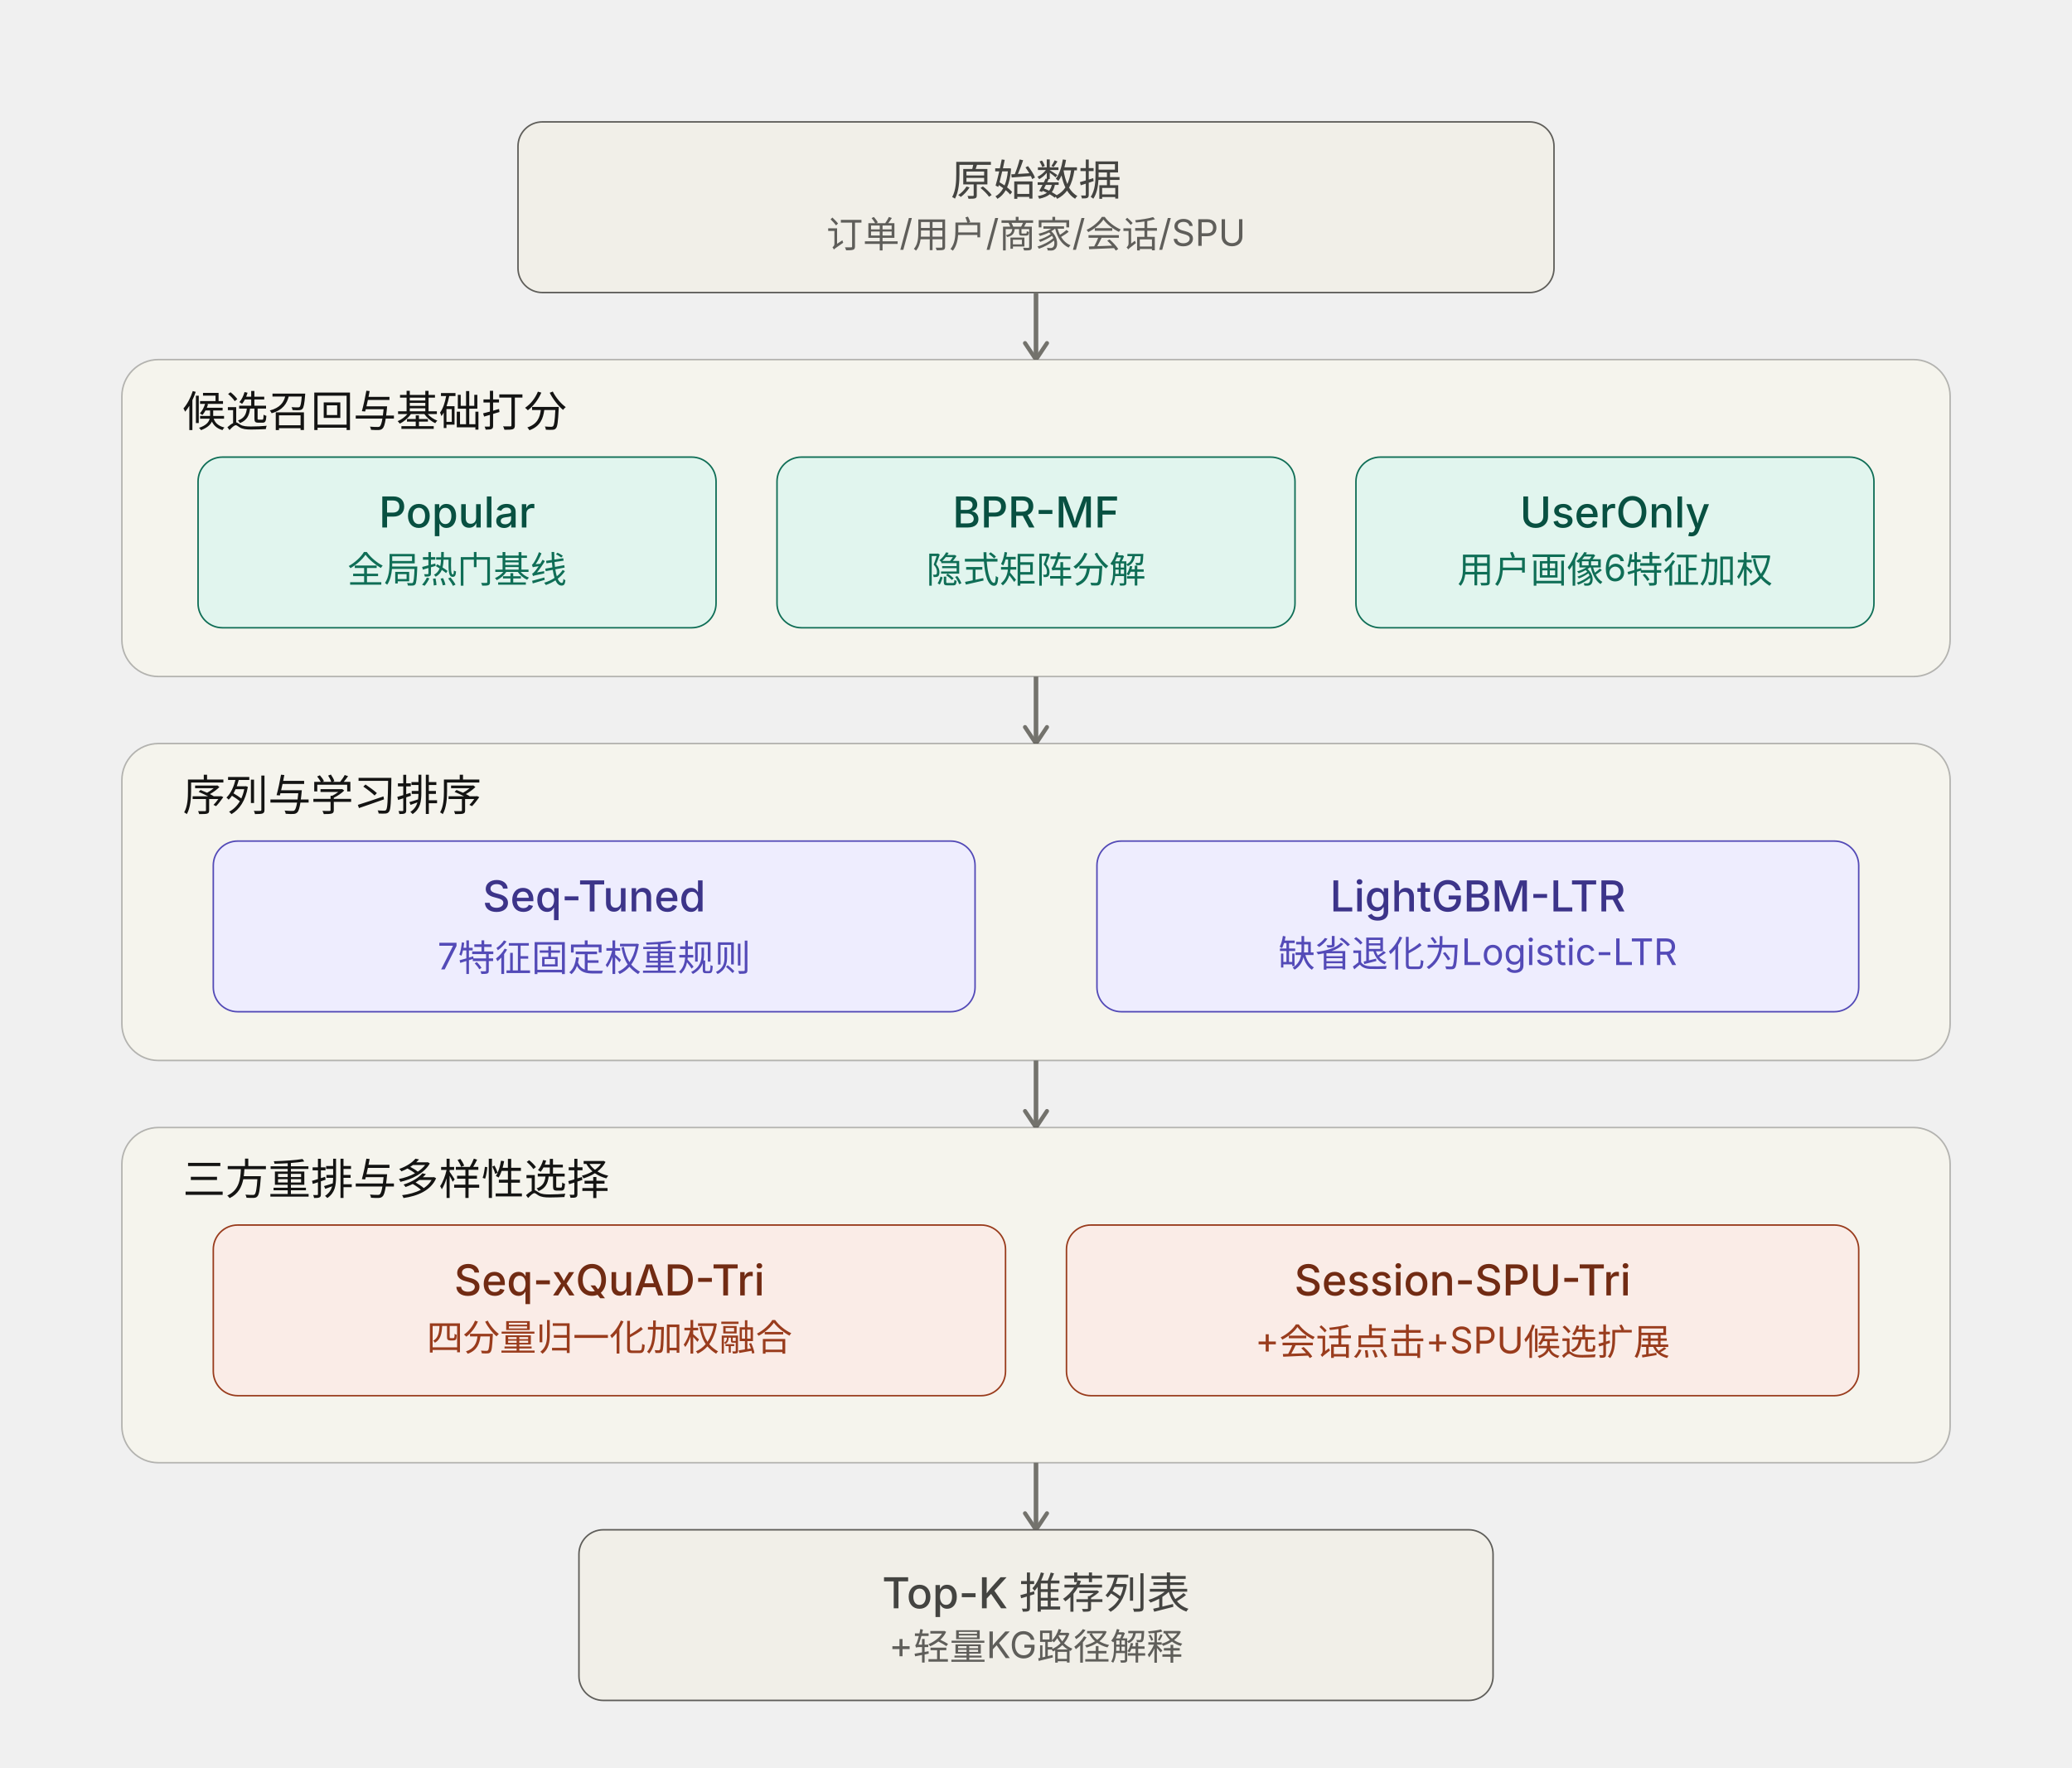
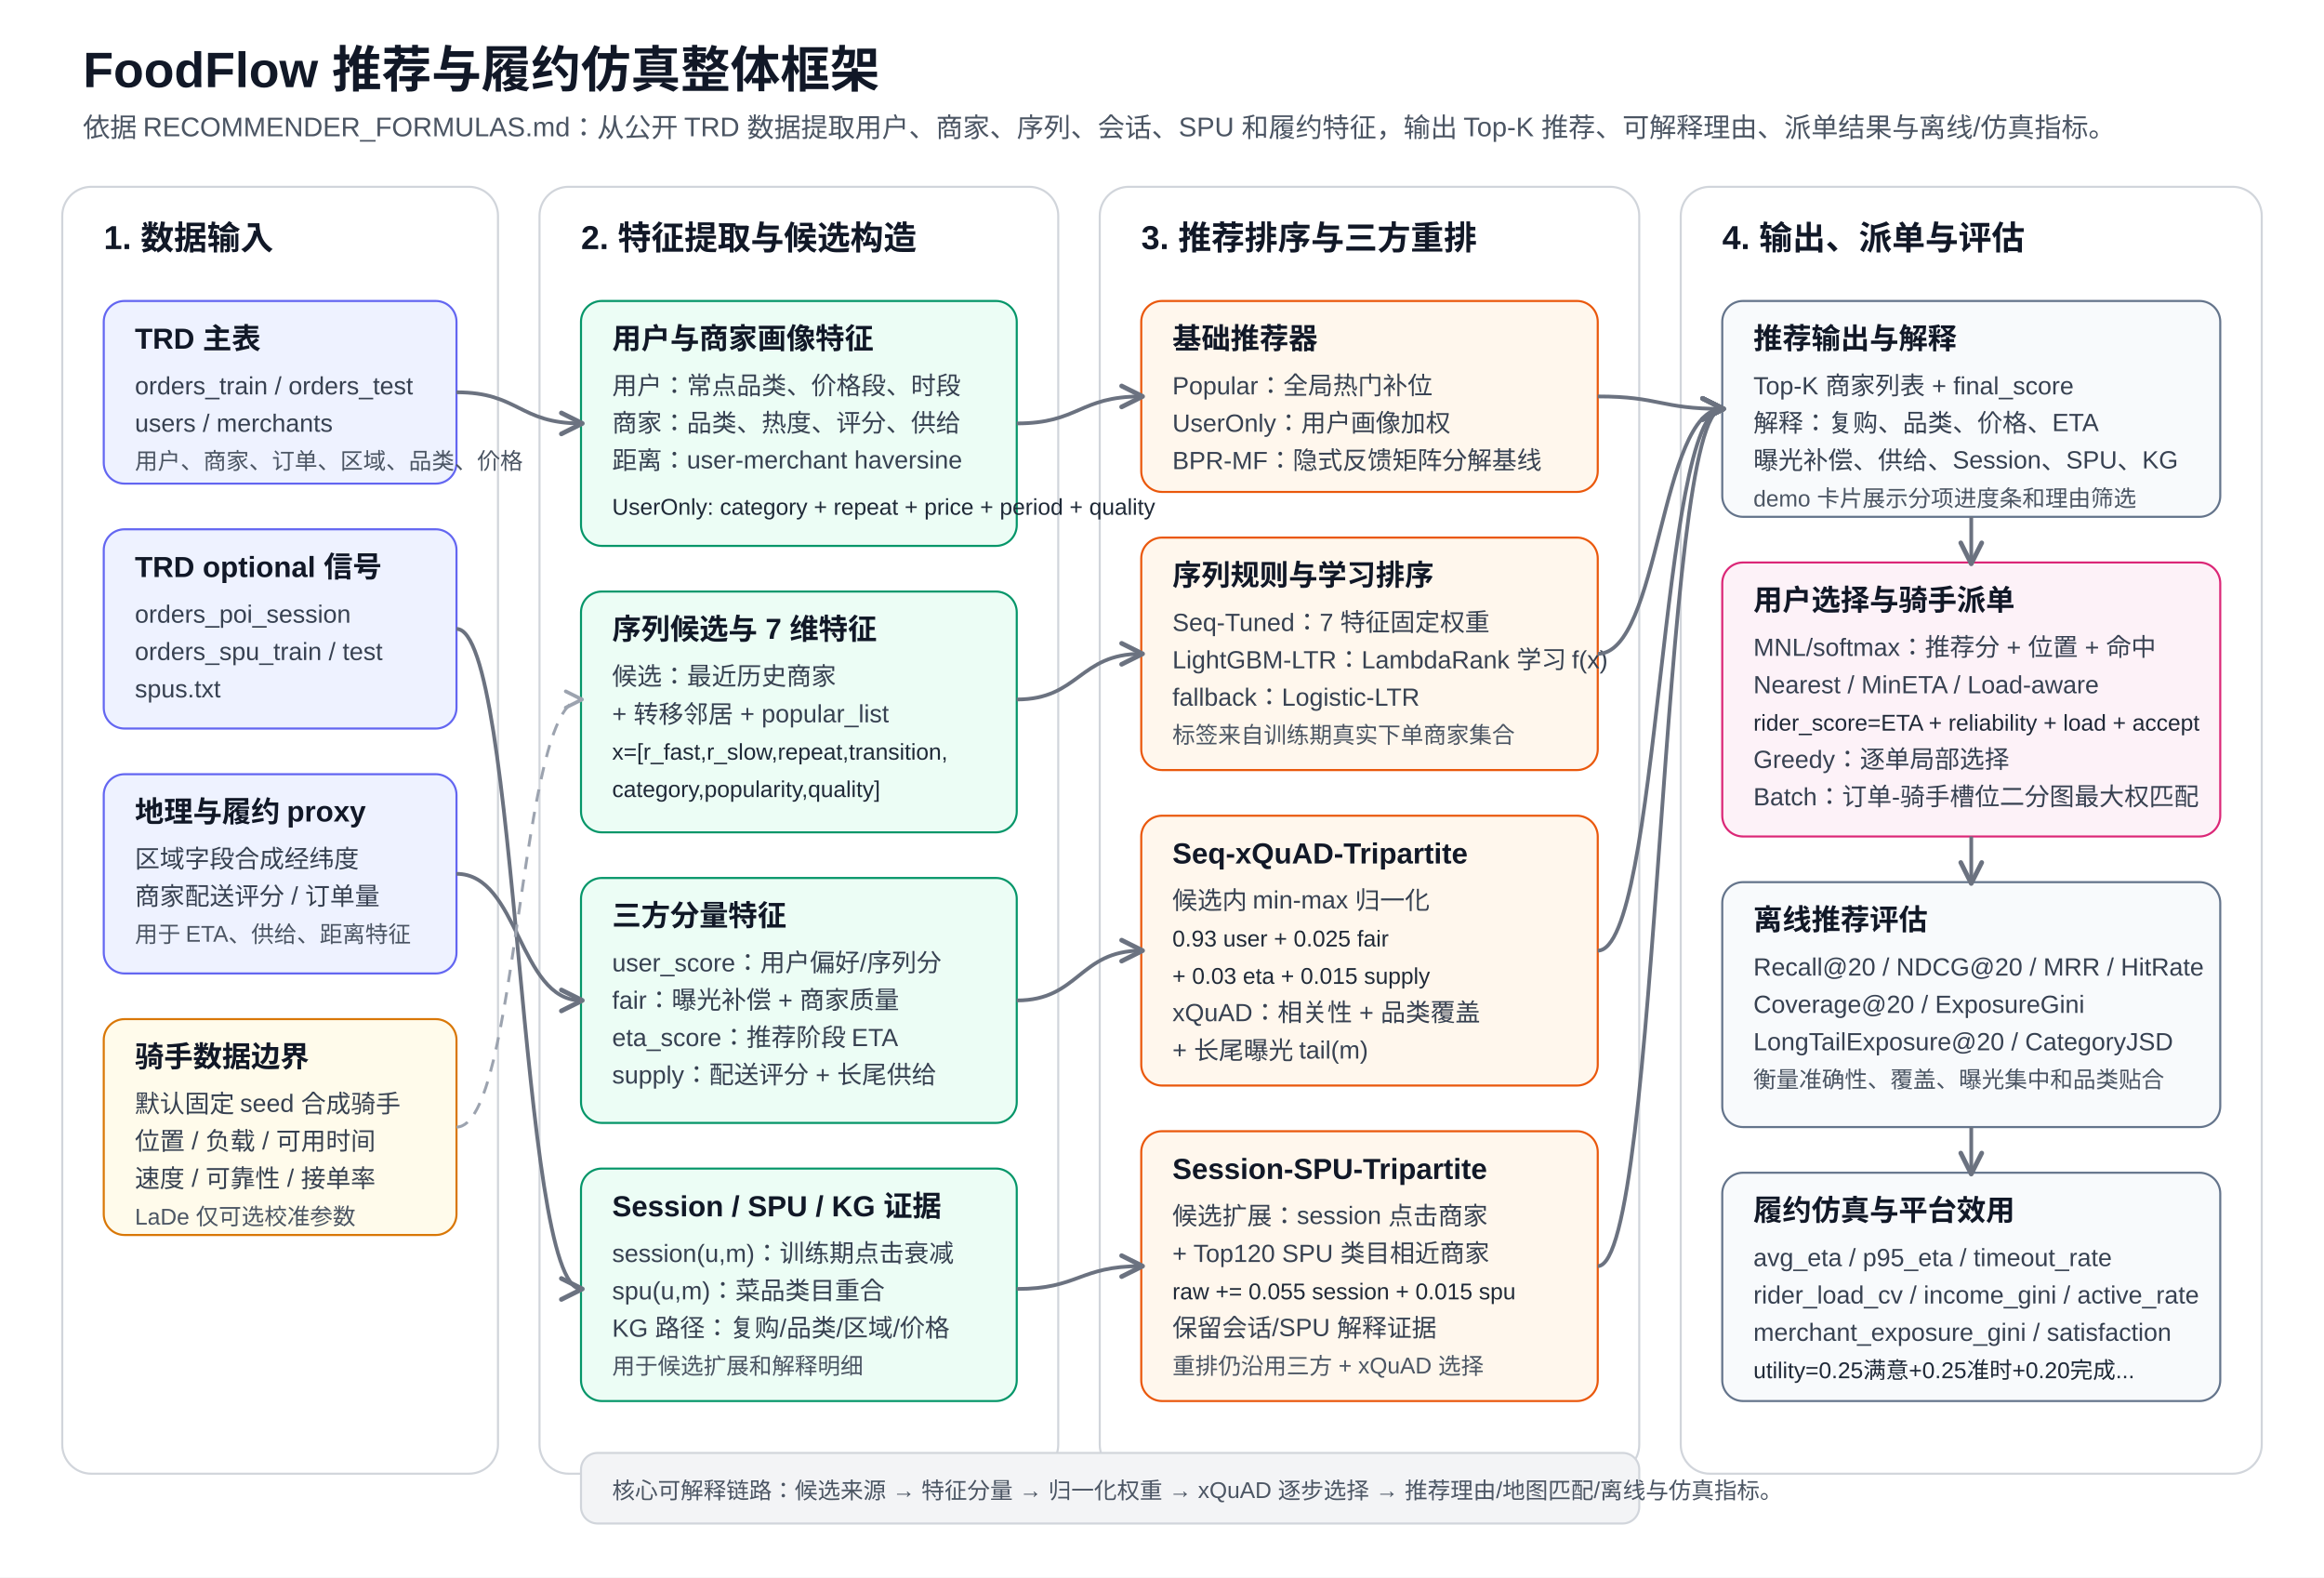
- <svg xmlns="http://www.w3.org/2000/svg" width="100%" viewBox="0 0 680 580" role="img" style="">
+ <svg xmlns="http://www.w3.org/2000/svg" width="100%" viewBox="0 0 1120 760" role="img">
  <defs>
-     <marker id="arrow" viewBox="0 0 10 10" refX="8" refY="5" markerWidth="6" markerHeight="6" orient="auto-start-reverse">
-       <path d="M2 1L8 5L2 9" fill="none" stroke="context-stroke" stroke-width="1.5" stroke-linecap="round" stroke-linejoin="round" />
+     <marker id="arrow" viewBox="0 0 10 10" refX="8.5" refY="5" markerWidth="7" markerHeight="7" orient="auto-start-reverse">
+       <path d="M1 1L9 5L1 9" fill="none" stroke="context-stroke" stroke-width="1.8" stroke-linecap="round" stroke-linejoin="round" />
    </marker>
+     <style>
+       text { font-family: "Microsoft YaHei", "PingFang SC", "Segoe UI", Arial, sans-serif; fill: #111827; }
+       .title { font-size: 24px; font-weight: 700; }
+       .subtitle { font-size: 13px; fill: #4b5563; }
+       .lane-title { font-size: 16px; font-weight: 700; }
+       .card-title { font-size: 14px; font-weight: 700; }
+       .body { font-size: 12px; fill: #374151; }
+       .small { font-size: 11px; fill: #4b5563; }
+       .formula { font-size: 11px; fill: #1f2937; }
+       .input { fill: #eef2ff; stroke: #6366f1; }
+       .feature { fill: #ecfdf5; stroke: #059669; }
+       .model { fill: #fff7ed; stroke: #ea580c; }
+       .dispatch { fill: #fdf2f8; stroke: #db2777; }
+       .output { fill: #f8fafc; stroke: #64748b; }
+       .note { fill: #fffbeb; stroke: #d97706; }
+       .lane { fill: #ffffff; stroke: #d1d5db; }
+       .arrow { stroke: #6b7280; stroke-width: 1.8; fill: none; marker-end: url(#arrow); }
+       .dash { stroke: #9ca3af; stroke-width: 1.4; fill: none; stroke-dasharray: 6 5; marker-end: url(#arrow); }
+     </style>
  </defs>
-   <g style="fill:rgb(0, 0, 0);stroke:none;color:rgb(0, 0, 0);stroke-width:1px;stroke-linecap:butt;stroke-linejoin:miter;opacity:1;font-family:&quot;Anthropic Sans&quot;, -apple-system, BlinkMacSystemFont, &quot;Segoe UI&quot;, sans-serif;font-size:16px;font-weight:400;text-anchor:start;dominant-baseline:auto">
-     <rect x="170" y="40" width="340" height="56" rx="8" stroke-width="0.5" style="fill:rgb(241, 239, 232);stroke:rgb(95, 94, 90);color:rgb(0, 0, 0);stroke-width:0.5px;stroke-linecap:butt;stroke-linejoin:miter;opacity:1;font-family:&quot;Anthropic Sans&quot;, -apple-system, BlinkMacSystemFont, &quot;Segoe UI&quot;, sans-serif;font-size:16px;font-weight:400;text-anchor:start;dominant-baseline:auto" />
-     <text x="340" y="58" text-anchor="middle" dominant-baseline="central" style="fill:rgb(68, 68, 65);stroke:none;color:rgb(0, 0, 0);stroke-width:1px;stroke-linecap:butt;stroke-linejoin:miter;opacity:1;font-family:&quot;Anthropic Sans&quot;, -apple-system, BlinkMacSystemFont, &quot;Segoe UI&quot;, sans-serif;font-size:14px;font-weight:500;text-anchor:middle;dominant-baseline:central">原始数据</text>
-     <text x="340" y="76" text-anchor="middle" dominant-baseline="central" style="fill:rgb(95, 94, 90);stroke:none;color:rgb(0, 0, 0);stroke-width:1px;stroke-linecap:butt;stroke-linejoin:miter;opacity:1;font-family:&quot;Anthropic Sans&quot;, -apple-system, BlinkMacSystemFont, &quot;Segoe UI&quot;, sans-serif;font-size:12px;font-weight:400;text-anchor:middle;dominant-baseline:central">订单/用户/商家/会话/SPU</text>
+   <rect x="0" y="0" width="1120" height="760" fill="#ffffff" />
+   <text x="40" y="42" class="title">FoodFlow 推荐与履约仿真整体框架</text>
+   <text x="40" y="66" class="subtitle">依据 RECOMMENDER_FORMULAS.md：从公开 TRD 数据提取用户、商家、序列、会话、SPU 和履约特征，输出 Top-K 推荐、可解释理由、派单结果与离线/仿真指标。</text>
+   <rect x="30" y="90" width="210" height="620" rx="14" class="lane" />
+   <rect x="260" y="90" width="250" height="620" rx="14" class="lane" />
+   <rect x="530" y="90" width="260" height="620" rx="14" class="lane" />
+   <rect x="810" y="90" width="280" height="620" rx="14" class="lane" />
+   <text x="50" y="120" class="lane-title">1. 数据输入</text>
+   <text x="280" y="120" class="lane-title">2. 特征提取与候选构造</text>
+   <text x="550" y="120" class="lane-title">3. 推荐排序与三方重排</text>
+   <text x="830" y="120" class="lane-title">4. 输出、派单与评估</text>
+   <g>
+     <rect x="50" y="145" width="170" height="88" rx="10" class="input" />
+     <text x="65" y="168" class="card-title">TRD 主表</text>
+     <text x="65" y="190" class="body">orders_train / orders_test</text>
+     <text x="65" y="208" class="body">users / merchants</text>
+     <text x="65" y="226" class="small">用户、商家、订单、区域、品类、价格</text>
  </g>
-   <line x1="340" y1="96" x2="340" y2="118" marker-end="url(#arrow)" style="fill:none;stroke:rgb(115, 114, 108);color:rgb(0, 0, 0);stroke-width:1.5px;stroke-linecap:butt;stroke-linejoin:miter;opacity:1;font-family:&quot;Anthropic Sans&quot;, -apple-system, BlinkMacSystemFont, &quot;Segoe UI&quot;, sans-serif;font-size:16px;font-weight:400;text-anchor:start;dominant-baseline:auto" />
-   <rect x="40" y="118" width="600" height="104" rx="12" stroke-width="0.5" style="fill:rgb(245, 244, 237);stroke:rgba(31, 30, 29, 0.3);color:rgb(0, 0, 0);stroke-width:0.5px;stroke-linecap:butt;stroke-linejoin:miter;opacity:1;font-family:&quot;Anthropic Sans&quot;, -apple-system, BlinkMacSystemFont, &quot;Segoe UI&quot;, sans-serif;font-size:16px;font-weight:400;text-anchor:start;dominant-baseline:auto" />
-   <text x="60" y="140" style="fill:rgb(20, 20, 19);stroke:none;color:rgb(0, 0, 0);stroke-width:1px;stroke-linecap:butt;stroke-linejoin:miter;opacity:1;font-family:&quot;Anthropic Sans&quot;, -apple-system, BlinkMacSystemFont, &quot;Segoe UI&quot;, sans-serif;font-size:14px;font-weight:500;text-anchor:start;dominant-baseline:auto">候选召回与基础打分</text>
-   <g style="fill:rgb(0, 0, 0);stroke:none;color:rgb(0, 0, 0);stroke-width:1px;stroke-linecap:butt;stroke-linejoin:miter;opacity:1;font-family:&quot;Anthropic Sans&quot;, -apple-system, BlinkMacSystemFont, &quot;Segoe UI&quot;, sans-serif;font-size:16px;font-weight:400;text-anchor:start;dominant-baseline:auto">
-     <rect x="65" y="150" width="170" height="56" rx="8" stroke-width="0.5" style="fill:rgb(225, 245, 238);stroke:rgb(15, 110, 86);color:rgb(0, 0, 0);stroke-width:0.5px;stroke-linecap:butt;stroke-linejoin:miter;opacity:1;font-family:&quot;Anthropic Sans&quot;, -apple-system, BlinkMacSystemFont, &quot;Segoe UI&quot;, sans-serif;font-size:16px;font-weight:400;text-anchor:start;dominant-baseline:auto" />
-     <text x="150" y="168" text-anchor="middle" dominant-baseline="central" style="fill:rgb(8, 80, 65);stroke:none;color:rgb(0, 0, 0);stroke-width:1px;stroke-linecap:butt;stroke-linejoin:miter;opacity:1;font-family:&quot;Anthropic Sans&quot;, -apple-system, BlinkMacSystemFont, &quot;Segoe UI&quot;, sans-serif;font-size:14px;font-weight:500;text-anchor:middle;dominant-baseline:central">Popular</text>
-     <text x="150" y="186" text-anchor="middle" dominant-baseline="central" style="fill:rgb(15, 110, 86);stroke:none;color:rgb(0, 0, 0);stroke-width:1px;stroke-linecap:butt;stroke-linejoin:miter;opacity:1;font-family:&quot;Anthropic Sans&quot;, -apple-system, BlinkMacSystemFont, &quot;Segoe UI&quot;, sans-serif;font-size:12px;font-weight:400;text-anchor:middle;dominant-baseline:central">全局热门基线</text>
+   <g>
+     <rect x="50" y="255" width="170" height="96" rx="10" class="input" />
+     <text x="65" y="278" class="card-title">TRD optional 信号</text>
+     <text x="65" y="300" class="body">orders_poi_session</text>
+     <text x="65" y="318" class="body">orders_spu_train / test</text>
+     <text x="65" y="336" class="body">spus.txt</text>
  </g>
-   <g style="fill:rgb(0, 0, 0);stroke:none;color:rgb(0, 0, 0);stroke-width:1px;stroke-linecap:butt;stroke-linejoin:miter;opacity:1;font-family:&quot;Anthropic Sans&quot;, -apple-system, BlinkMacSystemFont, &quot;Segoe UI&quot;, sans-serif;font-size:16px;font-weight:400;text-anchor:start;dominant-baseline:auto">
-     <rect x="255" y="150" width="170" height="56" rx="8" stroke-width="0.5" style="fill:rgb(225, 245, 238);stroke:rgb(15, 110, 86);color:rgb(0, 0, 0);stroke-width:0.5px;stroke-linecap:butt;stroke-linejoin:miter;opacity:1;font-family:&quot;Anthropic Sans&quot;, -apple-system, BlinkMacSystemFont, &quot;Segoe UI&quot;, sans-serif;font-size:16px;font-weight:400;text-anchor:start;dominant-baseline:auto" />
-     <text x="340" y="168" text-anchor="middle" dominant-baseline="central" style="fill:rgb(8, 80, 65);stroke:none;color:rgb(0, 0, 0);stroke-width:1px;stroke-linecap:butt;stroke-linejoin:miter;opacity:1;font-family:&quot;Anthropic Sans&quot;, -apple-system, BlinkMacSystemFont, &quot;Segoe UI&quot;, sans-serif;font-size:14px;font-weight:500;text-anchor:middle;dominant-baseline:central">BPR-MF</text>
-     <text x="340" y="186" text-anchor="middle" dominant-baseline="central" style="fill:rgb(15, 110, 86);stroke:none;color:rgb(0, 0, 0);stroke-width:1px;stroke-linecap:butt;stroke-linejoin:miter;opacity:1;font-family:&quot;Anthropic Sans&quot;, -apple-system, BlinkMacSystemFont, &quot;Segoe UI&quot;, sans-serif;font-size:12px;font-weight:400;text-anchor:middle;dominant-baseline:central">隐式矩阵分解</text>
+   <g>
+     <rect x="50" y="373" width="170" height="96" rx="10" class="input" />
+     <text x="65" y="396" class="card-title">地理与履约 proxy</text>
+     <text x="65" y="418" class="body">区域字段合成经纬度</text>
+     <text x="65" y="436" class="body">商家配送评分 / 订单量</text>
+     <text x="65" y="454" class="small">用于 ETA、供给、距离特征</text>
  </g>
-   <g style="fill:rgb(0, 0, 0);stroke:none;color:rgb(0, 0, 0);stroke-width:1px;stroke-linecap:butt;stroke-linejoin:miter;opacity:1;font-family:&quot;Anthropic Sans&quot;, -apple-system, BlinkMacSystemFont, &quot;Segoe UI&quot;, sans-serif;font-size:16px;font-weight:400;text-anchor:start;dominant-baseline:auto">
-     <rect x="445" y="150" width="170" height="56" rx="8" stroke-width="0.5" style="fill:rgb(225, 245, 238);stroke:rgb(15, 110, 86);color:rgb(0, 0, 0);stroke-width:0.5px;stroke-linecap:butt;stroke-linejoin:miter;opacity:1;font-family:&quot;Anthropic Sans&quot;, -apple-system, BlinkMacSystemFont, &quot;Segoe UI&quot;, sans-serif;font-size:16px;font-weight:400;text-anchor:start;dominant-baseline:auto" />
-     <text x="530" y="168" text-anchor="middle" dominant-baseline="central" style="fill:rgb(8, 80, 65);stroke:none;color:rgb(0, 0, 0);stroke-width:1px;stroke-linecap:butt;stroke-linejoin:miter;opacity:1;font-family:&quot;Anthropic Sans&quot;, -apple-system, BlinkMacSystemFont, &quot;Segoe UI&quot;, sans-serif;font-size:14px;font-weight:500;text-anchor:middle;dominant-baseline:central">UserOnly</text>
-     <text x="530" y="186" text-anchor="middle" dominant-baseline="central" style="fill:rgb(15, 110, 86);stroke:none;color:rgb(0, 0, 0);stroke-width:1px;stroke-linecap:butt;stroke-linejoin:miter;opacity:1;font-family:&quot;Anthropic Sans&quot;, -apple-system, BlinkMacSystemFont, &quot;Segoe UI&quot;, sans-serif;font-size:12px;font-weight:400;text-anchor:middle;dominant-baseline:central">用户画像6特征加权</text>
+   <g>
+     <rect x="50" y="491" width="170" height="104" rx="10" class="note" />
+     <text x="65" y="514" class="card-title">骑手数据边界</text>
+     <text x="65" y="536" class="body">默认固定 seed 合成骑手</text>
+     <text x="65" y="554" class="body">位置 / 负载 / 可用时间</text>
+     <text x="65" y="572" class="body">速度 / 可靠性 / 接单率</text>
+     <text x="65" y="590" class="small">LaDe 仅可选校准参数</text>
  </g>
-   <line x1="340" y1="222" x2="340" y2="244" marker-end="url(#arrow)" style="fill:none;stroke:rgb(115, 114, 108);color:rgb(0, 0, 0);stroke-width:1.5px;stroke-linecap:butt;stroke-linejoin:miter;opacity:1;font-family:&quot;Anthropic Sans&quot;, -apple-system, BlinkMacSystemFont, &quot;Segoe UI&quot;, sans-serif;font-size:16px;font-weight:400;text-anchor:start;dominant-baseline:auto" />
-   <rect x="40" y="244" width="600" height="104" rx="12" stroke-width="0.5" style="fill:rgb(245, 244, 237);stroke:rgba(31, 30, 29, 0.3);color:rgb(0, 0, 0);stroke-width:0.5px;stroke-linecap:butt;stroke-linejoin:miter;opacity:1;font-family:&quot;Anthropic Sans&quot;, -apple-system, BlinkMacSystemFont, &quot;Segoe UI&quot;, sans-serif;font-size:16px;font-weight:400;text-anchor:start;dominant-baseline:auto" />
-   <text x="60" y="266" style="fill:rgb(20, 20, 19);stroke:none;color:rgb(0, 0, 0);stroke-width:1px;stroke-linecap:butt;stroke-linejoin:miter;opacity:1;font-family:&quot;Anthropic Sans&quot;, -apple-system, BlinkMacSystemFont, &quot;Segoe UI&quot;, sans-serif;font-size:14px;font-weight:500;text-anchor:start;dominant-baseline:auto">序列与学习排序</text>
-   <g style="fill:rgb(0, 0, 0);stroke:none;color:rgb(0, 0, 0);stroke-width:1px;stroke-linecap:butt;stroke-linejoin:miter;opacity:1;font-family:&quot;Anthropic Sans&quot;, -apple-system, BlinkMacSystemFont, &quot;Segoe UI&quot;, sans-serif;font-size:16px;font-weight:400;text-anchor:start;dominant-baseline:auto">
-     <rect x="70" y="276" width="250" height="56" rx="8" stroke-width="0.5" style="fill:rgb(238, 237, 254);stroke:rgb(83, 74, 183);color:rgb(0, 0, 0);stroke-width:0.5px;stroke-linecap:butt;stroke-linejoin:miter;opacity:1;font-family:&quot;Anthropic Sans&quot;, -apple-system, BlinkMacSystemFont, &quot;Segoe UI&quot;, sans-serif;font-size:16px;font-weight:400;text-anchor:start;dominant-baseline:auto" />
-     <text x="195" y="294" text-anchor="middle" dominant-baseline="central" style="fill:rgb(60, 52, 137);stroke:none;color:rgb(0, 0, 0);stroke-width:1px;stroke-linecap:butt;stroke-linejoin:miter;opacity:1;font-family:&quot;Anthropic Sans&quot;, -apple-system, BlinkMacSystemFont, &quot;Segoe UI&quot;, sans-serif;font-size:14px;font-weight:500;text-anchor:middle;dominant-baseline:central">Seq-Tuned</text>
-     <text x="195" y="312" text-anchor="middle" dominant-baseline="central" style="fill:rgb(83, 74, 183);stroke:none;color:rgb(0, 0, 0);stroke-width:1px;stroke-linecap:butt;stroke-linejoin:miter;opacity:1;font-family:&quot;Anthropic Sans&quot;, -apple-system, BlinkMacSystemFont, &quot;Segoe UI&quot;, sans-serif;font-size:12px;font-weight:400;text-anchor:middle;dominant-baseline:central">7特征固定权重规则</text>
+   <g>
+     <rect x="280" y="145" width="210" height="118" rx="10" class="feature" />
+     <text x="295" y="168" class="card-title">用户与商家画像特征</text>
+     <text x="295" y="190" class="body">用户：常点品类、价格段、时段</text>
+     <text x="295" y="208" class="body">商家：品类、热度、评分、供给</text>
+     <text x="295" y="226" class="body">距离：user-merchant haversine</text>
+     <text x="295" y="248" class="formula">UserOnly: category + repeat + price + period + quality</text>
  </g>
-   <g style="fill:rgb(0, 0, 0);stroke:none;color:rgb(0, 0, 0);stroke-width:1px;stroke-linecap:butt;stroke-linejoin:miter;opacity:1;font-family:&quot;Anthropic Sans&quot;, -apple-system, BlinkMacSystemFont, &quot;Segoe UI&quot;, sans-serif;font-size:16px;font-weight:400;text-anchor:start;dominant-baseline:auto">
-     <rect x="360" y="276" width="250" height="56" rx="8" stroke-width="0.5" style="fill:rgb(238, 237, 254);stroke:rgb(83, 74, 183);color:rgb(0, 0, 0);stroke-width:0.5px;stroke-linecap:butt;stroke-linejoin:miter;opacity:1;font-family:&quot;Anthropic Sans&quot;, -apple-system, BlinkMacSystemFont, &quot;Segoe UI&quot;, sans-serif;font-size:16px;font-weight:400;text-anchor:start;dominant-baseline:auto" />
-     <text x="485" y="294" text-anchor="middle" dominant-baseline="central" style="fill:rgb(60, 52, 137);stroke:none;color:rgb(0, 0, 0);stroke-width:1px;stroke-linecap:butt;stroke-linejoin:miter;opacity:1;font-family:&quot;Anthropic Sans&quot;, -apple-system, BlinkMacSystemFont, &quot;Segoe UI&quot;, sans-serif;font-size:14px;font-weight:500;text-anchor:middle;dominant-baseline:central">LightGBM-LTR</text>
-     <text x="485" y="312" text-anchor="middle" dominant-baseline="central" style="fill:rgb(83, 74, 183);stroke:none;color:rgb(0, 0, 0);stroke-width:1px;stroke-linecap:butt;stroke-linejoin:miter;opacity:1;font-family:&quot;Anthropic Sans&quot;, -apple-system, BlinkMacSystemFont, &quot;Segoe UI&quot;, sans-serif;font-size:12px;font-weight:400;text-anchor:middle;dominant-baseline:central">缺省退化为Logistic-LTR</text>
+   <g>
+     <rect x="280" y="285" width="210" height="116" rx="10" class="feature" />
+     <text x="295" y="308" class="card-title">序列候选与 7 维特征</text>
+     <text x="295" y="330" class="body">候选：最近历史商家</text>
+     <text x="295" y="348" class="body">+ 转移邻居 + popular_list</text>
+     <text x="295" y="366" class="formula">x=[r_fast,r_slow,repeat,transition,</text>
+     <text x="295" y="384" class="formula">category,popularity,quality]</text>
  </g>
-   <line x1="340" y1="348" x2="340" y2="370" marker-end="url(#arrow)" style="fill:none;stroke:rgb(115, 114, 108);color:rgb(0, 0, 0);stroke-width:1.5px;stroke-linecap:butt;stroke-linejoin:miter;opacity:1;font-family:&quot;Anthropic Sans&quot;, -apple-system, BlinkMacSystemFont, &quot;Segoe UI&quot;, sans-serif;font-size:16px;font-weight:400;text-anchor:start;dominant-baseline:auto" />
-   <rect x="40" y="370" width="600" height="110" rx="12" stroke-width="0.5" style="fill:rgb(245, 244, 237);stroke:rgba(31, 30, 29, 0.3);color:rgb(0, 0, 0);stroke-width:0.5px;stroke-linecap:butt;stroke-linejoin:miter;opacity:1;font-family:&quot;Anthropic Sans&quot;, -apple-system, BlinkMacSystemFont, &quot;Segoe UI&quot;, sans-serif;font-size:16px;font-weight:400;text-anchor:start;dominant-baseline:auto" />
-   <text x="60" y="392" style="fill:rgb(20, 20, 19);stroke:none;color:rgb(0, 0, 0);stroke-width:1px;stroke-linecap:butt;stroke-linejoin:miter;opacity:1;font-family:&quot;Anthropic Sans&quot;, -apple-system, BlinkMacSystemFont, &quot;Segoe UI&quot;, sans-serif;font-size:14px;font-weight:500;text-anchor:start;dominant-baseline:auto">三方重排与多样性选择</text>
-   <g style="fill:rgb(0, 0, 0);stroke:none;color:rgb(0, 0, 0);stroke-width:1px;stroke-linecap:butt;stroke-linejoin:miter;opacity:1;font-family:&quot;Anthropic Sans&quot;, -apple-system, BlinkMacSystemFont, &quot;Segoe UI&quot;, sans-serif;font-size:16px;font-weight:400;text-anchor:start;dominant-baseline:auto">
-     <rect x="70" y="402" width="260" height="56" rx="8" stroke-width="0.5" style="fill:rgb(250, 236, 231);stroke:rgb(153, 60, 29);color:rgb(0, 0, 0);stroke-width:0.5px;stroke-linecap:butt;stroke-linejoin:miter;opacity:1;font-family:&quot;Anthropic Sans&quot;, -apple-system, BlinkMacSystemFont, &quot;Segoe UI&quot;, sans-serif;font-size:16px;font-weight:400;text-anchor:start;dominant-baseline:auto" />
-     <text x="200" y="420" text-anchor="middle" dominant-baseline="central" style="fill:rgb(113, 43, 19);stroke:none;color:rgb(0, 0, 0);stroke-width:1px;stroke-linecap:butt;stroke-linejoin:miter;opacity:1;font-family:&quot;Anthropic Sans&quot;, -apple-system, BlinkMacSystemFont, &quot;Segoe UI&quot;, sans-serif;font-size:14px;font-weight:500;text-anchor:middle;dominant-baseline:central">Seq-xQuAD-Tri</text>
-     <text x="200" y="438" text-anchor="middle" dominant-baseline="central" style="fill:rgb(153, 60, 29);stroke:none;color:rgb(0, 0, 0);stroke-width:1px;stroke-linecap:butt;stroke-linejoin:miter;opacity:1;font-family:&quot;Anthropic Sans&quot;, -apple-system, BlinkMacSystemFont, &quot;Segoe UI&quot;, sans-serif;font-size:12px;font-weight:400;text-anchor:middle;dominant-baseline:central">四分量归一化加权融合</text>
+   <g>
+     <rect x="280" y="423" width="210" height="118" rx="10" class="feature" />
+     <text x="295" y="446" class="card-title">三方分量特征</text>
+     <text x="295" y="468" class="body">user_score：用户偏好/序列分</text>
+     <text x="295" y="486" class="body">fair：曝光补偿 + 商家质量</text>
+     <text x="295" y="504" class="body">eta_score：推荐阶段 ETA</text>
+     <text x="295" y="522" class="body">supply：配送评分 + 长尾供给</text>
  </g>
-   <g style="fill:rgb(0, 0, 0);stroke:none;color:rgb(0, 0, 0);stroke-width:1px;stroke-linecap:butt;stroke-linejoin:miter;opacity:1;font-family:&quot;Anthropic Sans&quot;, -apple-system, BlinkMacSystemFont, &quot;Segoe UI&quot;, sans-serif;font-size:16px;font-weight:400;text-anchor:start;dominant-baseline:auto">
-     <rect x="350" y="402" width="260" height="56" rx="8" stroke-width="0.5" style="fill:rgb(250, 236, 231);stroke:rgb(153, 60, 29);color:rgb(0, 0, 0);stroke-width:0.5px;stroke-linecap:butt;stroke-linejoin:miter;opacity:1;font-family:&quot;Anthropic Sans&quot;, -apple-system, BlinkMacSystemFont, &quot;Segoe UI&quot;, sans-serif;font-size:16px;font-weight:400;text-anchor:start;dominant-baseline:auto" />
-     <text x="480" y="420" text-anchor="middle" dominant-baseline="central" style="fill:rgb(113, 43, 19);stroke:none;color:rgb(0, 0, 0);stroke-width:1px;stroke-linecap:butt;stroke-linejoin:miter;opacity:1;font-family:&quot;Anthropic Sans&quot;, -apple-system, BlinkMacSystemFont, &quot;Segoe UI&quot;, sans-serif;font-size:14px;font-weight:500;text-anchor:middle;dominant-baseline:central">Session-SPU-Tri</text>
-     <text x="480" y="438" text-anchor="middle" dominant-baseline="central" style="fill:rgb(153, 60, 29);stroke:none;color:rgb(0, 0, 0);stroke-width:1px;stroke-linecap:butt;stroke-linejoin:miter;opacity:1;font-family:&quot;Anthropic Sans&quot;, -apple-system, BlinkMacSystemFont, &quot;Segoe UI&quot;, sans-serif;font-size:12px;font-weight:400;text-anchor:middle;dominant-baseline:central">+会话点击+SPU候选扩展</text>
+   <g>
+     <rect x="280" y="563" width="210" height="112" rx="10" class="feature" />
+     <text x="295" y="586" class="card-title">Session / SPU / KG 证据</text>
+     <text x="295" y="608" class="body">session(u,m)：训练期点击衰减</text>
+     <text x="295" y="626" class="body">spu(u,m)：菜品类目重合</text>
+     <text x="295" y="644" class="body">KG 路径：复购/品类/区域/价格</text>
+     <text x="295" y="662" class="small">用于候选扩展和解释明细</text>
  </g>
-   <line x1="340" y1="480" x2="340" y2="502" marker-end="url(#arrow)" style="fill:none;stroke:rgb(115, 114, 108);color:rgb(0, 0, 0);stroke-width:1.5px;stroke-linecap:butt;stroke-linejoin:miter;opacity:1;font-family:&quot;Anthropic Sans&quot;, -apple-system, BlinkMacSystemFont, &quot;Segoe UI&quot;, sans-serif;font-size:16px;font-weight:400;text-anchor:start;dominant-baseline:auto" />
-   <g style="fill:rgb(0, 0, 0);stroke:none;color:rgb(0, 0, 0);stroke-width:1px;stroke-linecap:butt;stroke-linejoin:miter;opacity:1;font-family:&quot;Anthropic Sans&quot;, -apple-system, BlinkMacSystemFont, &quot;Segoe UI&quot;, sans-serif;font-size:16px;font-weight:400;text-anchor:start;dominant-baseline:auto">
-     <rect x="190" y="502" width="300" height="56" rx="8" stroke-width="0.5" style="fill:rgb(241, 239, 232);stroke:rgb(95, 94, 90);color:rgb(0, 0, 0);stroke-width:0.5px;stroke-linecap:butt;stroke-linejoin:miter;opacity:1;font-family:&quot;Anthropic Sans&quot;, -apple-system, BlinkMacSystemFont, &quot;Segoe UI&quot;, sans-serif;font-size:16px;font-weight:400;text-anchor:start;dominant-baseline:auto" />
-     <text x="340" y="520" text-anchor="middle" dominant-baseline="central" style="fill:rgb(68, 68, 65);stroke:none;color:rgb(0, 0, 0);stroke-width:1px;stroke-linecap:butt;stroke-linejoin:miter;opacity:1;font-family:&quot;Anthropic Sans&quot;, -apple-system, BlinkMacSystemFont, &quot;Segoe UI&quot;, sans-serif;font-size:14px;font-weight:500;text-anchor:middle;dominant-baseline:central">Top-K 推荐列表</text>
-     <text x="340" y="538" text-anchor="middle" dominant-baseline="central" style="fill:rgb(95, 94, 90);stroke:none;color:rgb(0, 0, 0);stroke-width:1px;stroke-linecap:butt;stroke-linejoin:miter;opacity:1;font-family:&quot;Anthropic Sans&quot;, -apple-system, BlinkMacSystemFont, &quot;Segoe UI&quot;, sans-serif;font-size:12px;font-weight:400;text-anchor:middle;dominant-baseline:central">+轻量KG路径解释</text>
+   <g>
+     <rect x="550" y="145" width="220" height="92" rx="10" class="model" />
+     <text x="565" y="168" class="card-title">基础推荐器</text>
+     <text x="565" y="190" class="body">Popular：全局热门补位</text>
+     <text x="565" y="208" class="body">UserOnly：用户画像加权</text>
+     <text x="565" y="226" class="body">BPR-MF：隐式反馈矩阵分解基线</text>
+   </g>
+   <g>
+     <rect x="550" y="259" width="220" height="112" rx="10" class="model" />
+     <text x="565" y="282" class="card-title">序列规则与学习排序</text>
+     <text x="565" y="304" class="body">Seq-Tuned：7 特征固定权重</text>
+     <text x="565" y="322" class="body">LightGBM-LTR：LambdaRank 学习 f(x)</text>
+     <text x="565" y="340" class="body">fallback：Logistic-LTR</text>
+     <text x="565" y="358" class="small">标签来自训练期真实下单商家集合</text>
+   </g>
+   <g>
+     <rect x="550" y="393" width="220" height="130" rx="10" class="model" />
+     <text x="565" y="416" class="card-title">Seq-xQuAD-Tripartite</text>
+     <text x="565" y="438" class="body">候选内 min-max 归一化</text>
+     <text x="565" y="456" class="formula">0.93 user + 0.025 fair</text>
+     <text x="565" y="474" class="formula">+ 0.03 eta + 0.015 supply</text>
+     <text x="565" y="492" class="body">xQuAD：相关性 + 品类覆盖</text>
+     <text x="565" y="510" class="body">+ 长尾曝光 tail(m)</text>
+   </g>
+   <g>
+     <rect x="550" y="545" width="220" height="130" rx="10" class="model" />
+     <text x="565" y="568" class="card-title">Session-SPU-Tripartite</text>
+     <text x="565" y="590" class="body">候选扩展：session 点击商家</text>
+     <text x="565" y="608" class="body">+ Top120 SPU 类目相近商家</text>
+     <text x="565" y="626" class="formula">raw += 0.055 session + 0.015 spu</text>
+     <text x="565" y="644" class="body">保留会话/SPU 解释证据</text>
+     <text x="565" y="662" class="small">重排仍沿用三方 + xQuAD 选择</text>
+   </g>
+   <g>
+     <rect x="830" y="145" width="240" height="104" rx="10" class="output" />
+     <text x="845" y="168" class="card-title">推荐输出与解释</text>
+     <text x="845" y="190" class="body">Top-K 商家列表 + final_score</text>
+     <text x="845" y="208" class="body">解释：复购、品类、价格、ETA</text>
+     <text x="845" y="226" class="body">曝光补偿、供给、Session、SPU、KG</text>
+     <text x="845" y="244" class="small">demo 卡片展示分项进度条和理由筛选</text>
+   </g>
+   <g>
+     <rect x="830" y="271" width="240" height="132" rx="10" class="dispatch" />
+     <text x="845" y="294" class="card-title">用户选择与骑手派单</text>
+     <text x="845" y="316" class="body">MNL/softmax：推荐分 + 位置 + 命中</text>
+     <text x="845" y="334" class="body">Nearest / MinETA / Load-aware</text>
+     <text x="845" y="352" class="formula">rider_score=ETA + reliability + load + accept</text>
+     <text x="845" y="370" class="body">Greedy：逐单局部选择</text>
+     <text x="845" y="388" class="body">Batch：订单-骑手槽位二分图最大权匹配</text>
+   </g>
+   <g>
+     <rect x="830" y="425" width="240" height="118" rx="10" class="output" />
+     <text x="845" y="448" class="card-title">离线推荐评估</text>
+     <text x="845" y="470" class="body">Recall@20 / NDCG@20 / MRR / HitRate</text>
+     <text x="845" y="488" class="body">Coverage@20 / ExposureGini</text>
+     <text x="845" y="506" class="body">LongTailExposure@20 / CategoryJSD</text>
+     <text x="845" y="524" class="small">衡量准确性、覆盖、曝光集中和品类贴合</text>
+   </g>
+   <g>
+     <rect x="830" y="565" width="240" height="110" rx="10" class="output" />
+     <text x="845" y="588" class="card-title">履约仿真与平台效用</text>
+     <text x="845" y="610" class="body">avg_eta / p95_eta / timeout_rate</text>
+     <text x="845" y="628" class="body">rider_load_cv / income_gini / active_rate</text>
+     <text x="845" y="646" class="body">merchant_exposure_gini / satisfaction</text>
+     <text x="845" y="664" class="formula">utility=0.25满意+0.25准时+0.20完成...</text>
+   </g>
+   <path d="M220 189 C250 189 250 204 280 204" class="arrow" />
+   <path d="M220 303 C250 303 250 621 280 621" class="arrow" />
+   <path d="M220 421 C250 421 250 482 280 482" class="arrow" />
+   <path d="M220 543 C250 543 250 337 280 337" class="dash" />
+   <path d="M490 204 C520 204 520 191 550 191" class="arrow" />
+   <path d="M490 337 C520 337 520 315 550 315" class="arrow" />
+   <path d="M490 482 C520 482 520 458 550 458" class="arrow" />
+   <path d="M490 621 C520 621 520 610 550 610" class="arrow" />
+   <path d="M770 191 C800 191 800 197 830 197" class="arrow" />
+   <path d="M770 315 C800 315 800 197 830 197" class="arrow" />
+   <path d="M770 458 C800 458 800 197 830 197" class="arrow" />
+   <path d="M770 610 C800 610 800 197 830 197" class="arrow" />
+   <path d="M950 249 L950 271" class="arrow" />
+   <path d="M950 403 L950 425" class="arrow" />
+   <path d="M950 543 L950 565" class="arrow" />
+   <g>
+     <rect x="280" y="700" width="510" height="34" rx="8" fill="#f3f4f6" stroke="#d1d5db" />
+     <text x="295" y="722" class="small">核心可解释链路：候选来源 → 特征分量 → 归一化权重 → xQuAD 逐步选择 → 推荐理由/地图匹配/离线与仿真指标。</text>
  </g>
</svg>
